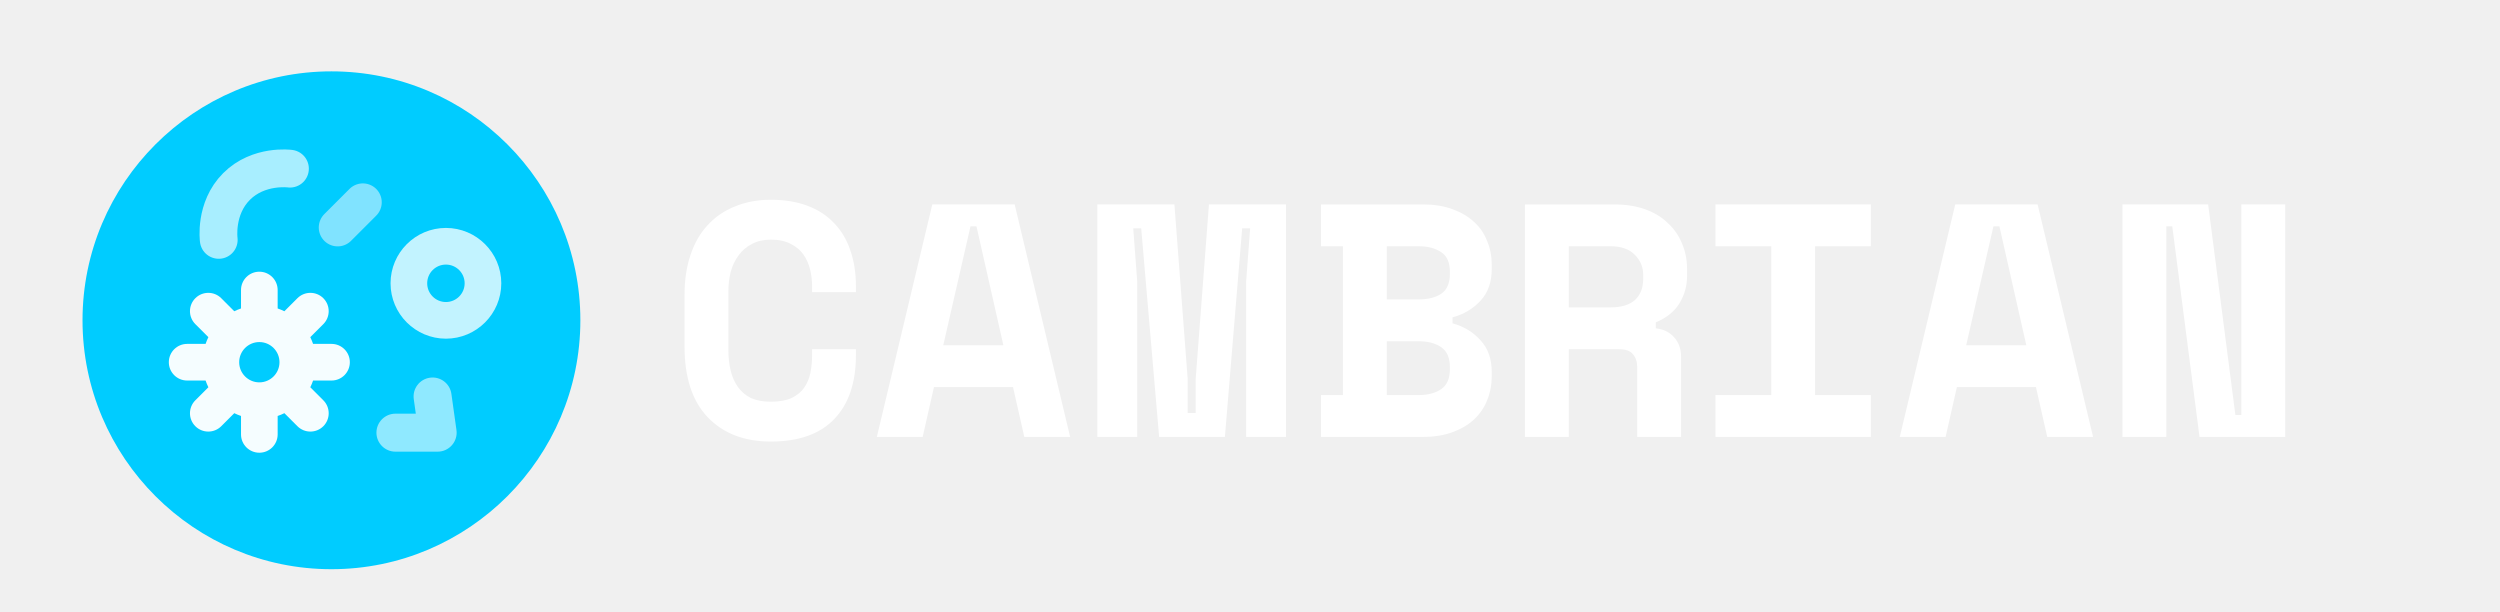
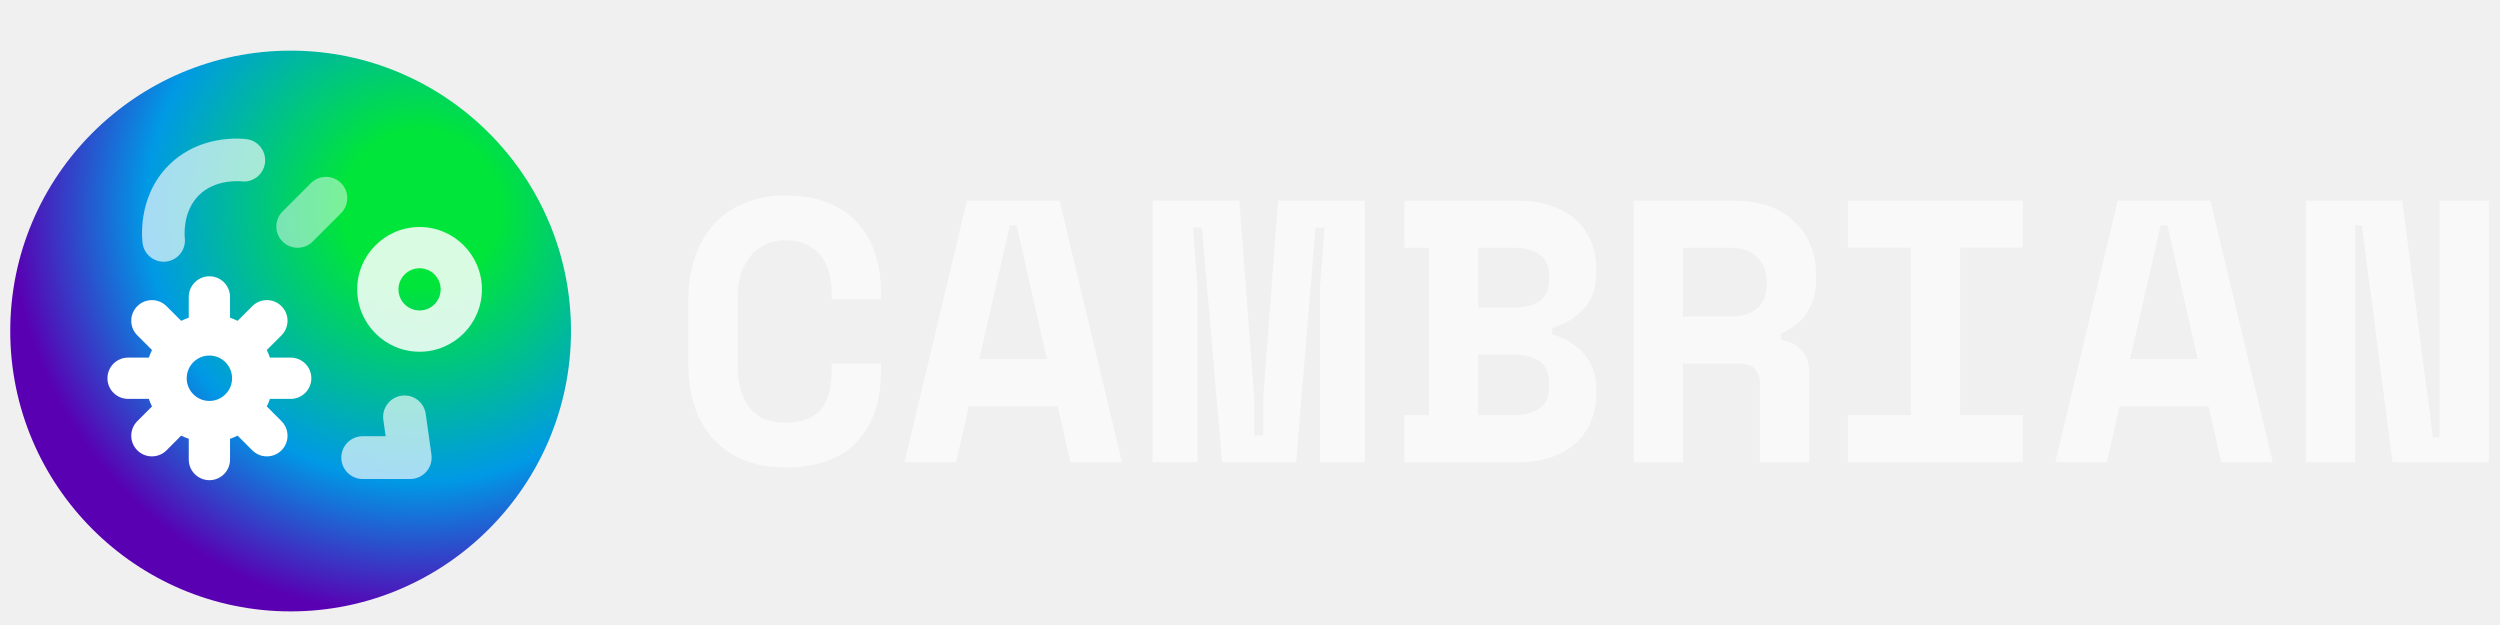
- <svg xmlns="http://www.w3.org/2000/svg" width="1125" height="275" viewBox="0 0 297.656 72.76" version="1.1" id="svg5" xml:space="preserve">
+ <svg xmlns="http://www.w3.org/2000/svg" xmlns:xlink="http://www.w3.org/1999/xlink" width="1000" height="250" viewBox="0 0 264.583 66.146" version="1.1" id="svg5" xml:space="preserve">
  <defs id="defs2">
+     <radialGradient id="radialGradient269" cx="77.121" cy="66.694" r="76.184" gradientTransform="rotate(-3.714,-608.323,2.714)" gradientUnits="userSpaceOnUse">
+       <stop offset="0.189" stop-color="#ce93d8" id="stop267" style="stop-color:#00e539;stop-opacity:1;" />
+       <stop offset="0.669" stop-color="#ce93d8" id="stop268" style="stop-color:#0099e5;stop-opacity:1;" />
+       <stop offset="1" stop-color="#ab47bc" id="stop269" style="stop-color:#5900b2;stop-opacity:1;" />
+     </radialGradient>
    <style id="style6568">.cls-1{fill:none;}.cls-2{clip-path:url(#clip-path);}</style>
    <style id="style6568-5">.cls-1{fill:none;}.cls-2{clip-path:url(#clip-path);}</style>
    <style id="style6568-9">.cls-1{fill:none;}.cls-2{clip-path:url(#clip-path);}</style>
    <style id="style22571">.cls-1{fill:#84d0f7;}.cls-2{fill:#aa392d;}.cls-3{fill:#7c211a;}.cls-4{fill:#e59973;}.cls-5{fill:#2d2d2d;}.cls-6{opacity:0.2;}.cls-7{opacity:0.3;}</style>
    <style id="style23309">
      .cls-1 {
        fill: none;
      }
    </style>
    <style id="style6568-7">.cls-1{fill:none;}.cls-2{clip-path:url(#clip-path);}</style>
    <style id="style6568-5-5">.cls-1{fill:none;}.cls-2{clip-path:url(#clip-path);}</style>
    <style id="style6568-9-3">.cls-1{fill:none;}.cls-2{clip-path:url(#clip-path);}</style>
    <style id="style22571-5">.cls-1{fill:#84d0f7;}.cls-2{fill:#aa392d;}.cls-3{fill:#7c211a;}.cls-4{fill:#e59973;}.cls-5{fill:#2d2d2d;}.cls-6{opacity:0.2;}.cls-7{opacity:0.3;}</style>
    <style id="style23309-6">
      .cls-1 {
        fill: none;
      }
    </style>
    <style id="style1-9">
      .cls-1 {
        fill: none;
      }
    </style>
    <style id="style1-8">.cls-1{fill:none;stroke:#020202;stroke-miterlimit:10;stroke-width:1.83px;}</style>
+     <radialGradient xlink:href="#radialGradient269" id="radialGradient70" cx="-900.037" cy="11331.435" fx="-900.037" fy="11331.435" r="192.017" gradientTransform="matrix(1.442056,-0.265134,0.2636464,1.433965,-2579.511,-5165.878)" gradientUnits="userSpaceOnUse" />
+     <radialGradient xlink:href="#radialGradient269" id="radialGradient229" gradientUnits="userSpaceOnUse" gradientTransform="matrix(1.442056,-0.265134,0.2636464,1.433965,-494.243,-5185.942)" cx="-900.037" cy="11331.435" fx="-900.037" fy="11331.435" r="192.017" />
  </defs>
  <g id="layer1" transform="translate(-1611.831,-1049.803)">
-     <g id="g399" transform="matrix(0.3733826,0,0,0.3733826,500.3196,-936.3362)">
-       <path style="fill:#00ccff;fill-opacity:1;stroke-width:0.31" d="m 3082.558,5342.068 c -43.767,0 -79.375,35.607 -79.375,79.375 0,43.767 35.608,79.375 79.375,79.375 43.768,0 79.375,-35.608 79.375,-79.375 0,-43.768 -35.607,-79.375 -79.375,-79.375 z" id="path394" />
-       <path d="m 3069.333,5373.099 c 0,0 -9.979,-1.376 -17.032,5.677 -7.053,7.053 -5.677,17.032 -5.677,17.032" stroke="#1c274c" stroke-width="12.043" stroke-linecap="round" id="path395" style="fill:none;stroke:#a8eeff;stroke-opacity:1" />
-       <path d="m 3084.54,5391.852 8.034,-8.034" stroke="#1c274c" stroke-width="12.051" stroke-linecap="round" id="path396" style="fill:none;fill-opacity:1;stroke:#80e3ff;stroke-opacity:1" />
-       <path d="m 3082.581,5428.972 h -5.88 c -0.252,-0.737 -0.548,-1.454 -0.889,-2.145 l 4.159,-4.159 c 2.281,-2.281 2.281,-5.98 0,-8.262 -2.281,-2.281 -5.98,-2.281 -8.262,0 l -4.158,4.158 c -0.691,-0.341 -1.408,-0.637 -2.145,-0.889 v -5.88 c 0,-3.227 -2.616,-5.842 -5.842,-5.842 -3.227,0 -5.842,2.616 -5.842,5.842 v 5.88 c -0.737,0.252 -1.454,0.548 -2.145,0.889 l -4.158,-4.158 c -2.281,-2.281 -5.981,-2.281 -8.262,0 -2.281,2.281 -2.281,5.98 0,8.262 l 4.159,4.159 c -0.341,0.692 -0.637,1.408 -0.889,2.145 h -5.88 c -3.226,0 -5.842,2.616 -5.842,5.842 0,3.227 2.616,5.842 5.842,5.842 h 5.88 c 0.252,0.737 0.548,1.454 0.889,2.145 l -4.158,4.159 c -2.281,2.281 -2.281,5.98 0,8.262 2.282,2.281 5.981,2.281 8.262,0 l 4.159,-4.159 c 0.691,0.341 1.408,0.637 2.145,0.889 v 5.88 c 0,3.227 2.616,5.842 5.842,5.842 3.226,0 5.842,-2.616 5.842,-5.842 v -5.88 c 0.737,-0.252 1.454,-0.548 2.145,-0.889 l 4.159,4.159 c 2.281,2.281 5.98,2.281 8.262,0 2.281,-2.281 2.281,-5.98 0,-8.262 l -4.159,-4.159 c 0.341,-0.692 0.637,-1.408 0.889,-2.145 h 5.88 c 3.227,0 5.842,-2.616 5.842,-5.842 0,-3.226 -2.616,-5.842 -5.842,-5.842 z m -23.018,12.268 c -3.543,0 -6.426,-2.883 -6.426,-6.426 0,-3.543 2.883,-6.426 6.426,-6.426 3.543,0 6.426,2.883 6.426,6.426 0,3.543 -2.883,6.426 -6.426,6.426 z" id="path397" style="fill:#f5fdff;fill-opacity:1;stroke-width:0.31" />
-       <path d="m 3119.062,5391.995 c -9.736,0 -17.656,7.921 -17.656,17.656 0,9.736 7.92,17.656 17.656,17.656 9.736,0 17.656,-7.92 17.656,-17.656 0,-9.736 -7.92,-17.656 -17.656,-17.656 z m 0,23.628 c -3.293,0 -5.972,-2.679 -5.972,-5.972 0,-3.293 2.679,-5.972 5.972,-5.972 3.293,0 5.972,2.679 5.972,5.972 0,3.293 -2.679,5.972 -5.972,5.972 z" id="path398" style="fill:#c2f3ff;fill-opacity:1;stroke-width:0.31" />
-       <path d="m 3120.809,5444.908 c -0.464,-3.313 -3.528,-5.624 -6.839,-5.159 -3.313,0.464 -5.622,3.526 -5.159,6.839 l 0.649,4.635 h -6.496 c -3.345,0 -6.057,2.712 -6.057,6.057 0,3.345 2.712,6.057 6.057,6.057 h 13.461 c 3.68,0 6.508,-3.259 5.999,-6.898 z" id="path399" style="fill:#8fe9ff;fill-opacity:1;stroke-width:0.321" />
+     <g id="g241" transform="matrix(0.3733826,0,0,0.3733826,169.4065,-936.3362)">
+       <g id="g32-3" transform="matrix(0.4138741,0,0,0.4138741,3487.765,700.9366)">
+         <path style="fill:url(#radialGradient70);fill-opacity:1;stroke-width:0.75" d="m -979.29,11213.64 c -105.878,0 -192.017,86.139 -192.017,192.017 0,105.879 86.138,192.017 192.017,192.017 105.879,0 192.017,-86.138 192.017,-192.017 0,-105.878 -86.138,-192.017 -192.017,-192.017 z" id="path163-7-2-1" />
+         <path style="baseline-shift:baseline;display:inline;overflow:visible;opacity:1;vector-effect:none;fill:#ffffff;fill-opacity:0.65;stroke-linecap:round;enable-background:accumulate;stop-color:#000000;stop-opacity:1" d="m -1014.475,11273.891 c -9.751,-0.271 -31.37,1.305 -48.312,18.248 -22.59,22.59 -17.863,53.494 -17.863,53.494 a 14.567,14.567 0 0 0 16.42,12.439 14.567,14.567 0 0 0 12.441,-16.42 c 0,0 -1.932,-17.376 9.604,-28.912 11.535,-11.535 28.912,-9.603 28.912,-9.603 a 14.567,14.567 0 0 0 16.422,-12.442 14.567,14.567 0 0 0 -12.441,-16.42 c 0,0 -1.931,-0.294 -5.182,-0.384 z" id="path165-6-2-9" />
+         <path style="baseline-shift:baseline;display:inline;overflow:visible;opacity:1;vector-effect:none;fill:#ffffff;fill-opacity:0.48;stroke-linecap:round;enable-background:accumulate;stop-color:#000000;stop-opacity:1" d="m -958.834,11300.559 a 14.576,14.576 0 0 0 -6.533,3.773 l -19.436,19.434 a 14.576,14.576 0 0 0 0,20.615 14.576,14.576 0 0 0 20.615,0 l 19.434,-19.436 a 14.576,14.576 0 0 0 0,-20.615 14.576,14.576 0 0 0 -14.08,-3.771 z" id="path166-0-8-4" />
+         <path d="m -979.235,11423.87 h -14.224 c -0.61,-1.784 -1.325,-3.517 -2.151,-5.189 l 10.06,-10.06 c 5.519,-5.518 5.519,-14.467 0,-19.986 -5.518,-5.518 -14.467,-5.518 -19.986,0 l -10.058,10.059 c -1.673,-0.825 -3.406,-1.542 -5.19,-2.151 v -14.225 c 0,-7.805 -6.328,-14.132 -14.133,-14.132 -7.805,0 -14.133,6.327 -14.133,14.132 v 14.225 c -1.784,0.609 -3.517,1.325 -5.19,2.151 l -10.058,-10.059 c -5.518,-5.518 -14.467,-5.518 -19.986,0 -5.519,5.519 -5.519,14.468 0,19.986 l 10.06,10.06 c -0.825,1.673 -1.541,3.406 -2.151,5.189 h -14.225 c -7.805,0 -14.133,6.327 -14.133,14.132 0,7.806 6.328,14.133 14.133,14.133 h 14.224 c 0.61,1.784 1.325,3.517 2.151,5.19 l -10.058,10.06 c -5.519,5.518 -5.519,14.467 0,19.986 5.521,5.519 14.467,5.519 19.986,0 l 10.06,-10.06 c 1.673,0.825 3.405,1.542 5.188,2.151 v 14.225 c 0,7.805 6.328,14.132 14.133,14.132 7.805,0 14.133,-6.327 14.133,-14.132 v -14.225 c 1.784,-0.609 3.516,-1.325 5.188,-2.151 l 10.06,10.06 c 5.519,5.519 14.467,5.519 19.986,0 5.519,-5.518 5.519,-14.467 0,-19.986 l -10.06,-10.06 c 0.825,-1.673 1.541,-3.406 2.151,-5.19 h 14.224 c 7.805,0 14.133,-6.327 14.133,-14.133 0,-7.805 -6.327,-14.132 -14.133,-14.132 z m -55.683,29.678 c -8.572,0 -15.546,-6.974 -15.546,-15.546 0,-8.571 6.974,-15.545 15.546,-15.545 8.572,0 15.546,6.974 15.546,15.545 0,8.572 -6.974,15.546 -15.546,15.546 z" id="path167-9-9-7" style="fill:#ffffff;fill-opacity:1;stroke-width:0.75" />
+         <path d="m -890.981,11334.42 c -23.551,0 -42.712,19.161 -42.712,42.712 0,23.552 19.161,42.712 42.712,42.712 23.551,0 42.713,-19.16 42.713,-42.712 0,-23.551 -19.161,-42.712 -42.713,-42.712 z m 0,57.159 c -7.966,0 -14.446,-6.481 -14.446,-14.447 0,-7.965 6.481,-14.447 14.446,-14.447 7.966,0 14.447,6.482 14.447,14.447 0,7.966 -6.481,14.447 -14.447,14.447 z" id="path168-7-7-8" style="fill:#ffffff;fill-opacity:0.848;stroke-width:0.75" />
+         <path d="m -886.757,11462.422 c -1.122,-8.014 -8.534,-13.604 -16.545,-12.479 -8.014,1.123 -13.601,8.529 -12.479,16.545 l 1.57,11.213 h -15.714 c -8.093,0 -14.654,6.561 -14.654,14.654 0,8.092 6.561,14.653 14.654,14.653 h 32.564 c 8.903,0 15.745,-7.883 14.512,-16.686 z" id="path169-5-36-4" style="fill:#ffffff;fill-opacity:0.65;stroke-width:0.778" />
+         <path style="baseline-shift:baseline;display:inline;overflow:visible;opacity:1;vector-effect:none;fill:#ffffff;fill-opacity:0.65;stroke-linecap:round;enable-background:accumulate;stop-color:#000000;stop-opacity:1" d="m 1066.687,11242.457 c -9.751,-0.271 -31.37,1.305 -48.312,18.248 -22.59,22.59 -17.863,53.494 -17.863,53.494 a 14.567,14.567 0 0 0 16.42,12.439 14.567,14.567 0 0 0 12.441,-16.42 c 0,0 -1.932,-17.376 9.604,-28.912 11.535,-11.535 28.912,-9.603 28.912,-9.603 a 14.567,14.567 0 0 0 16.422,-12.442 14.567,14.567 0 0 0 -12.441,-16.42 c 0,0 -1.931,-0.294 -5.182,-0.384 z" id="path77" />
+         <path style="baseline-shift:baseline;display:inline;overflow:visible;opacity:1;vector-effect:none;fill:#ffffff;fill-opacity:0.48;stroke-linecap:round;enable-background:accumulate;stop-color:#000000;stop-opacity:1" d="m 1122.328,11269.125 a 14.576,14.576 0 0 0 -6.533,3.773 l -19.436,19.434 a 14.576,14.576 0 0 0 0,20.615 14.576,14.576 0 0 0 20.615,0 l 19.434,-19.436 a 14.576,14.576 0 0 0 0,-20.615 14.576,14.576 0 0 0 -14.08,-3.771 z" id="path78" />
+         <path d="m 1101.927,11392.436 h -14.224 c -0.61,-1.784 -1.325,-3.517 -2.151,-5.189 l 10.06,-10.06 c 5.519,-5.518 5.519,-14.467 0,-19.986 -5.518,-5.518 -14.467,-5.518 -19.986,0 l -10.058,10.059 c -1.673,-0.825 -3.406,-1.542 -5.19,-2.151 v -14.225 c 0,-7.805 -6.328,-14.132 -14.133,-14.132 -7.805,0 -14.133,6.327 -14.133,14.132 v 14.225 c -1.784,0.609 -3.517,1.325 -5.19,2.151 l -10.058,-10.059 c -5.518,-5.518 -14.467,-5.518 -19.986,0 -5.519,5.519 -5.519,14.468 0,19.986 l 10.06,10.06 c -0.825,1.673 -1.541,3.406 -2.151,5.189 h -14.225 c -7.805,0 -14.133,6.327 -14.133,14.132 0,7.806 6.328,14.133 14.133,14.133 h 14.224 c 0.61,1.784 1.325,3.517 2.151,5.19 l -10.058,10.06 c -5.519,5.518 -5.519,14.467 0,19.986 5.521,5.519 14.467,5.519 19.986,0 l 10.06,-10.06 c 1.673,0.825 3.405,1.542 5.188,2.151 v 14.225 c 0,7.805 6.328,14.132 14.133,14.132 7.805,0 14.133,-6.327 14.133,-14.132 v -14.225 c 1.784,-0.609 3.516,-1.325 5.188,-2.151 l 10.06,10.06 c 5.519,5.519 14.467,5.519 19.986,0 5.519,-5.518 5.519,-14.467 0,-19.986 l -10.06,-10.06 c 0.825,-1.673 1.541,-3.406 2.151,-5.19 h 14.224 c 7.805,0 14.133,-6.327 14.133,-14.133 0,-7.805 -6.327,-14.132 -14.133,-14.132 z m -55.683,29.678 c -8.572,0 -15.546,-6.974 -15.546,-15.546 0,-8.571 6.974,-15.545 15.546,-15.545 8.572,0 15.546,6.974 15.546,15.545 0,8.572 -6.974,15.546 -15.546,15.546 z" id="path79" style="fill:#ffffff;fill-opacity:1;stroke-width:0.75" />
+         <path d="m 1190.181,11302.986 c -23.551,0 -42.712,19.161 -42.712,42.712 0,23.552 19.16,42.712 42.712,42.712 23.551,0 42.712,-19.16 42.712,-42.712 0,-23.551 -19.16,-42.712 -42.712,-42.712 z m 0,57.159 c -7.966,0 -14.446,-6.481 -14.446,-14.447 0,-7.965 6.481,-14.447 14.446,-14.447 7.966,0 14.447,6.482 14.447,14.447 0,7.966 -6.481,14.447 -14.447,14.447 z" id="path80" style="fill:#ffffff;fill-opacity:0.848;stroke-width:0.75" />
+         <path d="m 1194.405,11430.988 c -1.122,-8.014 -8.534,-13.604 -16.545,-12.479 -8.014,1.123 -13.601,8.529 -12.479,16.545 l 1.57,11.213 h -15.714 c -8.093,0 -14.654,6.561 -14.654,14.654 0,8.092 6.561,14.653 14.654,14.653 h 32.564 c 8.903,0 15.745,-7.883 14.512,-16.686 z" id="path81" style="fill:#ffffff;fill-opacity:0.65;stroke-width:0.778" />
+         <path style="fill:url(#radialGradient229);fill-opacity:1;stroke-width:0.75" d="m 1105.978,11193.576 c -105.879,0 -192.017,86.139 -192.017,192.017 0,105.879 86.138,192.017 192.017,192.017 105.879,0 192.017,-86.138 192.017,-192.017 0,-105.878 -86.138,-192.017 -192.017,-192.017 z" id="path216" />
+         <path style="baseline-shift:baseline;display:inline;overflow:visible;opacity:1;vector-effect:none;fill:#ffffff;fill-opacity:0.65;stroke-linecap:round;enable-background:accumulate;stop-color:#000000;stop-opacity:1" d="m 1070.794,11253.827 c -9.751,-0.271 -31.37,1.305 -48.312,18.248 -22.59,22.59 -17.863,53.494 -17.863,53.494 a 14.567,14.567 0 0 0 16.42,12.439 14.567,14.567 0 0 0 12.441,-16.42 c 0,0 -1.932,-17.376 9.604,-28.912 11.535,-11.535 28.912,-9.603 28.912,-9.603 a 14.567,14.567 0 0 0 16.422,-12.442 14.567,14.567 0 0 0 -12.441,-16.42 c 0,0 -1.931,-0.294 -5.182,-0.384 z" id="path217" />
+         <path style="baseline-shift:baseline;display:inline;overflow:visible;opacity:1;vector-effect:none;fill:#ffffff;fill-opacity:0.48;stroke-linecap:round;enable-background:accumulate;stop-color:#000000;stop-opacity:1" d="m 1126.434,11280.495 a 14.576,14.576 0 0 0 -6.533,3.773 l -19.436,19.434 a 14.576,14.576 0 0 0 0,20.615 14.576,14.576 0 0 0 20.615,0 l 19.434,-19.436 a 14.576,14.576 0 0 0 0,-20.615 14.576,14.576 0 0 0 -14.08,-3.771 z" id="path218" />
+         <path d="m 1106.034,11403.806 h -14.224 c -0.61,-1.784 -1.325,-3.517 -2.151,-5.189 l 10.06,-10.06 c 5.519,-5.518 5.519,-14.467 0,-19.986 -5.518,-5.518 -14.467,-5.518 -19.986,0 l -10.058,10.059 c -1.673,-0.825 -3.406,-1.542 -5.19,-2.151 v -14.225 c 0,-7.805 -6.328,-14.132 -14.133,-14.132 -7.805,0 -14.133,6.327 -14.133,14.132 v 14.225 c -1.784,0.609 -3.517,1.325 -5.19,2.151 l -10.058,-10.059 c -5.518,-5.518 -14.467,-5.518 -19.986,0 -5.519,5.519 -5.519,14.468 0,19.986 l 10.06,10.06 c -0.825,1.673 -1.541,3.406 -2.151,5.189 h -14.225 c -7.805,0 -14.133,6.327 -14.133,14.132 0,7.806 6.328,14.133 14.133,14.133 h 14.224 c 0.61,1.784 1.325,3.517 2.151,5.19 l -10.058,10.06 c -5.519,5.518 -5.519,14.467 0,19.986 5.521,5.519 14.467,5.519 19.986,0 l 10.06,-10.06 c 1.673,0.825 3.405,1.542 5.188,2.151 v 14.225 c 0,7.805 6.328,14.132 14.133,14.132 7.805,0 14.133,-6.327 14.133,-14.132 v -14.225 c 1.784,-0.609 3.516,-1.325 5.188,-2.151 l 10.06,10.06 c 5.519,5.519 14.467,5.519 19.986,0 5.519,-5.518 5.519,-14.467 0,-19.986 l -10.06,-10.06 c 0.825,-1.673 1.541,-3.406 2.151,-5.19 h 14.224 c 7.805,0 14.133,-6.327 14.133,-14.133 0,-7.805 -6.327,-14.132 -14.133,-14.132 z m -55.683,29.678 c -8.572,0 -15.546,-6.974 -15.546,-15.546 0,-8.571 6.974,-15.545 15.546,-15.545 8.572,0 15.546,6.974 15.546,15.545 0,8.572 -6.974,15.546 -15.546,15.546 z" id="path219" style="fill:#ffffff;fill-opacity:1;stroke-width:0.75" />
+         <path d="m 1194.287,11314.356 c -23.551,0 -42.712,19.161 -42.712,42.712 0,23.552 19.16,42.712 42.712,42.712 23.551,0 42.712,-19.16 42.712,-42.712 0,-23.551 -19.16,-42.712 -42.712,-42.712 z m 0,57.159 c -7.966,0 -14.446,-6.481 -14.446,-14.447 0,-7.965 6.481,-14.447 14.446,-14.447 7.966,0 14.447,6.482 14.447,14.447 0,7.966 -6.481,14.447 -14.447,14.447 z" id="path220" style="fill:#ffffff;fill-opacity:0.848;stroke-width:0.75" />
+         <path d="m 1198.512,11442.358 c -1.122,-8.014 -8.534,-13.604 -16.545,-12.479 -8.014,1.123 -13.601,8.529 -12.479,16.545 l 1.57,11.213 h -15.714 c -8.093,0 -14.654,6.561 -14.654,14.654 0,8.092 6.561,14.653 14.654,14.653 h 32.564 c 8.903,0 15.745,-7.883 14.512,-16.686 z" id="path221" style="fill:#ffffff;fill-opacity:0.65;stroke-width:0.778" />
+       </g>
+       <g id="g242-7-5" transform="matrix(1.001207,0,0,1.001207,882.439,158.1183)">
+         <g style="fill:#00ccff;fill-opacity:1" id="g63-6-9-6" transform="matrix(0.3100586,0,0,0.3100586,2820.534,5574.662)">
+           <g id="g62-4-3-9" style="fill:#00ccff;fill-opacity:1">
+             <g id="g61-1-5-3" style="fill:#00ccff;fill-opacity:1">
+               <g id="g60-2-7-7" style="fill:#00ccff;fill-opacity:1" transform="translate(-157.3333,208)">
+ 			
+ 			
+ 			
+ 			
+ 			
+ 		</g>
+             </g>
+           </g>
+         </g>
+       </g>
    </g>
-     <g id="g416" style="font-weight:800;font-size:39.544px;font-family:'Geist Mono';-inkscape-font-specification:'Geist Mono Ultra-Bold';letter-spacing:0px;fill:#ffffff;stroke-width:0.337" aria-label="CAMBRIAN" transform="translate(330.9131)">
-       <path style="font-weight:bold;font-family:'Space Mono';-inkscape-font-specification:'Space Mono Bold';fill:#ffffff" d="m 1372.702,1097.631 q 1.503,0 2.452,-0.435 0.989,-0.474 1.503,-1.226 0.554,-0.791 0.751,-1.779 0.198,-1.028 0.198,-2.096 v -0.712 h 5.22 v 0.712 q 0,4.943 -2.61,7.632 -2.57,2.649 -7.513,2.649 -4.745,0 -7.513,-2.887 -2.768,-2.887 -2.768,-8.423 v -6.169 q 0,-2.649 0.712,-4.745 0.712,-2.135 2.056,-3.559 1.345,-1.463 3.243,-2.214 1.898,-0.791 4.271,-0.791 2.452,0 4.35,0.712 1.898,0.712 3.163,2.056 1.305,1.345 1.938,3.243 0.672,1.898 0.672,4.271 v 0.712 h -5.22 v -0.712 q 0,-0.989 -0.237,-1.977 -0.237,-0.989 -0.791,-1.78 -0.554,-0.791 -1.503,-1.265 -0.949,-0.514 -2.373,-0.514 -1.305,0 -2.254,0.514 -0.949,0.474 -1.582,1.345 -0.633,0.83 -0.949,1.977 -0.277,1.107 -0.277,2.333 v 6.96 q 0,1.345 0.277,2.491 0.277,1.107 0.87,1.938 0.593,0.83 1.542,1.305 0.989,0.435 2.373,0.435 z" id="path409" />
-       <path style="font-weight:bold;font-family:'Space Mono';-inkscape-font-specification:'Space Mono Bold';letter-spacing:1.778px;fill:#ffffff" d="m 1401.529,1095.891 h -9.411 l -1.345,5.931 h -5.457 l 6.604,-27.68 h 9.807 l 6.604,27.68 h -5.457 z m -8.304,-4.982 h 7.157 l -3.203,-14.157 h -0.712 z" id="path410" />
-       <path style="font-weight:bold;font-family:'Space Mono';-inkscape-font-specification:'Space Mono Bold';letter-spacing:1.482px;fill:#ffffff" d="m 1411.572,1074.142 h 9.174 l 1.582,20.8 v 4.034 h 0.949 v -4.034 l 1.582,-20.8 h 9.174 v 27.68 h -4.745 v -18.506 l 0.475,-6.327 h -0.949 l -2.056,24.833 h -7.83 l -2.135,-24.833 h -0.949 l 0.474,6.327 v 18.506 h -4.745 z" id="path411" />
-       <path style="font-weight:bold;font-family:'Space Mono';-inkscape-font-specification:'Space Mono Bold';letter-spacing:-0.988px;fill:#ffffff" d="m 1438.203,1096.84 h 2.61 v -17.715 h -2.61 v -4.982 h 12.14 q 1.977,0 3.48,0.554 1.542,0.554 2.57,1.503 1.068,0.949 1.582,2.293 0.554,1.305 0.554,2.847 v 0.474 q 0,2.373 -1.344,3.796 -1.305,1.423 -3.322,1.977 v 0.712 q 2.017,0.554 3.322,2.017 1.344,1.424 1.344,3.796 v 0.474 q 0,1.542 -0.554,2.887 -0.514,1.305 -1.582,2.293 -1.028,0.949 -2.57,1.503 -1.503,0.554 -3.48,0.554 h -12.14 z m 7.83,0 h 3.796 q 1.661,0 2.689,-0.712 1.028,-0.712 1.028,-2.373 v -0.237 q 0,-1.661 -1.028,-2.373 -1.028,-0.712 -2.689,-0.712 h -3.796 z m 0,-11.389 h 3.796 q 1.661,0 2.689,-0.672 1.028,-0.712 1.028,-2.373 v -0.237 q 0,-1.661 -1.028,-2.333 -1.028,-0.712 -2.689,-0.712 h -3.796 z" id="path412" />
-       <path style="font-weight:bold;font-family:'Space Mono';-inkscape-font-specification:'Space Mono Bold';letter-spacing:-1.482px;fill:#ffffff" d="m 1481.069,1101.822 h -5.22 v -8.304 q 0,-0.949 -0.514,-1.542 -0.474,-0.593 -1.621,-0.593 h -6.011 v 10.44 h -5.22 v -27.68 h 10.598 q 2.135,0 3.757,0.593 1.621,0.593 2.689,1.661 1.107,1.028 1.661,2.412 0.593,1.384 0.593,2.966 v 0.949 q 0,1.7 -0.909,3.203 -0.909,1.463 -2.808,2.254 v 0.712 q 1.384,0.158 2.175,1.068 0.83,0.909 0.83,2.294 z m -13.366,-15.422 h 4.982 q 1.898,0 2.887,-0.87 0.989,-0.909 0.989,-2.531 v -0.474 q 0,-1.384 -0.989,-2.373 -0.989,-1.028 -2.887,-1.028 h -4.982 z" id="path413" />
-       <path style="font-weight:bold;font-family:'Space Mono';-inkscape-font-specification:'Space Mono Bold';fill:#ffffff" d="m 1485.163,1074.142 h 18.506 v 4.982 h -6.643 v 17.715 h 6.643 v 4.982 h -18.506 v -4.982 h 6.643 v -17.715 h -6.643 z" id="path414" />
-       <path style="font-weight:bold;font-family:'Space Mono';-inkscape-font-specification:'Space Mono Bold';letter-spacing:0.494px;fill:#ffffff" d="m 1523.322,1095.891 h -9.411 l -1.344,5.931 h -5.457 l 6.604,-27.68 h 9.807 l 6.604,27.68 h -5.457 z m -8.304,-4.982 h 7.157 l -3.203,-14.157 h -0.712 z" id="path415" />
-       <path style="font-weight:bold;font-family:'Space Mono';-inkscape-font-specification:'Space Mono Bold';fill:#ffffff" d="m 1547.068,1099.213 h 0.712 v -25.071 h 5.22 v 27.68 h -10.202 l -3.243,-25.071 h -0.712 v 25.071 h -5.22 v -27.68 h 10.202 z" id="path416" />
+     <g id="g229" style="font-weight:800;font-size:39.544px;font-family:'Geist Mono';-inkscape-font-specification:'Geist Mono Ultra-Bold';letter-spacing:0px;fill:#f9f9f9;stroke-width:0.337" aria-label="CAMBRIAN" transform="translate(322.2436,-3.100586)">
+       <path style="font-weight:bold;font-family:'Space Mono';-inkscape-font-specification:'Space Mono Bold';fill:#f9f9f9" d="m 1372.702,1097.631 q 1.503,0 2.452,-0.435 0.989,-0.474 1.503,-1.226 0.554,-0.791 0.751,-1.779 0.198,-1.028 0.198,-2.096 v -0.712 h 5.22 v 0.712 q 0,4.943 -2.61,7.632 -2.57,2.649 -7.513,2.649 -4.745,0 -7.513,-2.887 -2.768,-2.887 -2.768,-8.423 v -6.169 q 0,-2.649 0.712,-4.745 0.712,-2.135 2.056,-3.559 1.345,-1.463 3.243,-2.214 1.898,-0.791 4.271,-0.791 2.452,0 4.35,0.712 1.898,0.712 3.163,2.056 1.305,1.345 1.938,3.243 0.672,1.898 0.672,4.271 v 0.712 h -5.22 v -0.712 q 0,-0.989 -0.237,-1.977 -0.237,-0.989 -0.791,-1.78 -0.554,-0.791 -1.503,-1.265 -0.949,-0.514 -2.373,-0.514 -1.305,0 -2.254,0.514 -0.949,0.474 -1.582,1.345 -0.633,0.83 -0.949,1.977 -0.277,1.107 -0.277,2.333 v 6.96 q 0,1.345 0.277,2.491 0.277,1.107 0.87,1.938 0.593,0.83 1.542,1.305 0.989,0.435 2.373,0.435 z" id="path222" />
+       <path style="font-weight:bold;font-family:'Space Mono';-inkscape-font-specification:'Space Mono Bold';letter-spacing:1.778px;fill:#f9f9f9" d="m 1401.529,1095.891 h -9.411 l -1.345,5.931 h -5.457 l 6.604,-27.68 h 9.807 l 6.604,27.68 h -5.457 z m -8.304,-4.982 h 7.157 l -3.203,-14.157 h -0.712 z" id="path223" />
+       <path style="font-weight:bold;font-family:'Space Mono';-inkscape-font-specification:'Space Mono Bold';letter-spacing:1.482px;fill:#f9f9f9" d="m 1411.572,1074.142 h 9.174 l 1.582,20.8 v 4.034 h 0.949 v -4.034 l 1.582,-20.8 h 9.174 v 27.68 h -4.745 v -18.506 l 0.475,-6.327 h -0.949 l -2.056,24.833 h -7.83 l -2.135,-24.833 h -0.949 l 0.474,6.327 v 18.506 h -4.745 z" id="path224" />
+       <path style="font-weight:bold;font-family:'Space Mono';-inkscape-font-specification:'Space Mono Bold';letter-spacing:-0.988px;fill:#f9f9f9" d="m 1438.203,1096.84 h 2.61 v -17.715 h -2.61 v -4.982 h 12.14 q 1.977,0 3.48,0.554 1.542,0.554 2.57,1.503 1.068,0.949 1.582,2.293 0.554,1.305 0.554,2.847 v 0.474 q 0,2.373 -1.344,3.796 -1.305,1.423 -3.322,1.977 v 0.712 q 2.017,0.554 3.322,2.017 1.344,1.424 1.344,3.796 v 0.474 q 0,1.542 -0.554,2.887 -0.514,1.305 -1.582,2.293 -1.028,0.949 -2.57,1.503 -1.503,0.554 -3.48,0.554 h -12.14 z m 7.83,0 h 3.796 q 1.661,0 2.689,-0.712 1.028,-0.712 1.028,-2.373 v -0.237 q 0,-1.661 -1.028,-2.373 -1.028,-0.712 -2.689,-0.712 h -3.796 z m 0,-11.389 h 3.796 q 1.661,0 2.689,-0.672 1.028,-0.712 1.028,-2.373 v -0.237 q 0,-1.661 -1.028,-2.333 -1.028,-0.712 -2.689,-0.712 h -3.796 z" id="path225" />
+       <path style="font-weight:bold;font-family:'Space Mono';-inkscape-font-specification:'Space Mono Bold';letter-spacing:-1.482px;fill:#f9f9f9" d="m 1481.069,1101.822 h -5.22 v -8.304 q 0,-0.949 -0.514,-1.542 -0.474,-0.593 -1.621,-0.593 h -6.011 v 10.44 h -5.22 v -27.68 h 10.598 q 2.135,0 3.757,0.593 1.621,0.593 2.689,1.661 1.107,1.028 1.661,2.412 0.593,1.384 0.593,2.966 v 0.949 q 0,1.7 -0.909,3.203 -0.909,1.463 -2.808,2.254 v 0.712 q 1.384,0.158 2.175,1.068 0.83,0.909 0.83,2.294 z m -13.366,-15.422 h 4.982 q 1.898,0 2.887,-0.87 0.989,-0.909 0.989,-2.531 v -0.474 q 0,-1.384 -0.989,-2.373 -0.989,-1.028 -2.887,-1.028 h -4.982 z" id="path226" />
+       <path style="font-weight:bold;font-family:'Space Mono';-inkscape-font-specification:'Space Mono Bold';fill:#f9f9f9" d="m 1485.163,1074.142 h 18.506 v 4.982 h -6.643 v 17.715 h 6.643 v 4.982 h -18.506 v -4.982 h 6.643 v -17.715 h -6.643 z" id="path227" />
+       <path style="font-weight:bold;font-family:'Space Mono';-inkscape-font-specification:'Space Mono Bold';letter-spacing:0.494px;fill:#f9f9f9" d="m 1523.322,1095.891 h -9.411 l -1.344,5.931 h -5.457 l 6.604,-27.68 h 9.807 l 6.604,27.68 h -5.457 z m -8.304,-4.982 h 7.157 l -3.203,-14.157 h -0.712 z" id="path228" />
+       <path style="font-weight:bold;font-family:'Space Mono';-inkscape-font-specification:'Space Mono Bold';fill:#f9f9f9" d="m 1547.068,1099.213 h 0.712 v -25.071 h 5.22 v 27.68 h -10.202 l -3.243,-25.071 h -0.712 v 25.071 h -5.22 v -27.68 h 10.202 z" id="path229" />
    </g>
  </g>
  <style type="text/css" id="style1941">
	.st0{fill:none;stroke:#000000;stroke-width:2;stroke-linecap:round;stroke-linejoin:round;stroke-miterlimit:10;}
</style>
  <style type="text/css" id="style1941-0">
	.st0{fill:none;stroke:#000000;stroke-width:2;stroke-linecap:round;stroke-linejoin:round;stroke-miterlimit:10;}
</style>
  <style type="text/css" id="style1941-7">
	.st0{fill:none;stroke:#000000;stroke-width:2;stroke-linecap:round;stroke-linejoin:round;stroke-miterlimit:10;}
</style>
  <style type="text/css" id="style22485">
	.st0{fill:none;stroke:#6C3DB7;stroke-width:4;stroke-linecap:round;stroke-linejoin:round;stroke-miterlimit:10;}
	.st1{fill:none;stroke:#1F992A;stroke-width:4;stroke-linecap:round;stroke-linejoin:round;stroke-miterlimit:10;}
	.st2{fill:none;stroke:#6A83BA;stroke-width:4;stroke-linecap:round;stroke-linejoin:round;stroke-miterlimit:10;}
	.st3{fill:#8A8AFF;stroke:#8A8AFF;stroke-width:2;stroke-linecap:round;stroke-linejoin:round;stroke-miterlimit:10;}
	.st4{fill:#6C3DB7;stroke:#6C3DB7;stroke-width:2;stroke-linecap:round;stroke-linejoin:round;stroke-miterlimit:10;}
	.st5{fill:#A576FF;stroke:#A576FF;stroke-width:2;stroke-linecap:round;stroke-linejoin:round;stroke-miterlimit:10;}
	.st6{fill:#F2BB41;stroke:#F2BB41;stroke-width:2;stroke-linecap:round;stroke-linejoin:round;stroke-miterlimit:10;}
	.st7{fill:#E08838;stroke:#E08838;stroke-width:2;stroke-linecap:round;stroke-linejoin:round;stroke-miterlimit:10;}
	.st8{fill:#1F992A;stroke:#1F992A;stroke-width:2;stroke-linecap:round;stroke-linejoin:round;stroke-miterlimit:10;}
	.st9{fill:#5EC11E;stroke:#5EC11E;stroke-width:2;stroke-linecap:round;stroke-linejoin:round;stroke-miterlimit:10;}
	.st10{fill:#E3FAFF;stroke:#E3FAFF;stroke-width:2;stroke-linecap:round;stroke-linejoin:round;stroke-miterlimit:10;}
	.st11{fill:#FF5093;stroke:#FF5093;stroke-width:2;stroke-linecap:round;stroke-linejoin:round;stroke-miterlimit:10;}
	.st12{fill:#B7257F;stroke:#B7257F;stroke-width:2;stroke-linecap:round;stroke-linejoin:round;stroke-miterlimit:10;}
	.st13{fill:#5189E5;stroke:#5189E5;stroke-width:2;stroke-linecap:round;stroke-linejoin:round;stroke-miterlimit:10;}
	.st14{fill:#6EBAFF;stroke:#6EBAFF;stroke-width:2;stroke-linecap:round;stroke-linejoin:round;stroke-miterlimit:10;}
	.st15{fill:#EDD977;stroke:#EDD977;stroke-width:2;stroke-linecap:round;stroke-linejoin:round;stroke-miterlimit:10;}
	.st16{fill:#8C43FF;stroke:#8C43FF;stroke-width:2;stroke-linecap:round;stroke-linejoin:round;stroke-miterlimit:10;}
	.st17{fill:#5252BA;stroke:#5252BA;stroke-width:2;stroke-linecap:round;stroke-linejoin:round;stroke-miterlimit:10;}
	.st18{fill:none;stroke:#E3FAFF;stroke-width:4;stroke-linecap:round;stroke-linejoin:round;stroke-miterlimit:10;}
	.st19{fill:#354C75;stroke:#354C75;stroke-width:2;stroke-linecap:round;stroke-linejoin:round;stroke-miterlimit:10;}
</style>
  <style type="text/css" id="style23106">
	.st0{fill:none;stroke:#000000;stroke-width:2;stroke-linecap:round;stroke-linejoin:round;stroke-miterlimit:10;}
	.st1{fill:none;stroke:#000000;stroke-width:2;stroke-linejoin:round;stroke-miterlimit:10;}
</style>
  <style type="text/css" id="style1941-1">
	.st0{fill:none;stroke:#000000;stroke-width:2;stroke-linecap:round;stroke-linejoin:round;stroke-miterlimit:10;}
</style>
  <style type="text/css" id="style1941-0-8">
	.st0{fill:none;stroke:#000000;stroke-width:2;stroke-linecap:round;stroke-linejoin:round;stroke-miterlimit:10;}
</style>
  <style type="text/css" id="style1941-7-7">
	.st0{fill:none;stroke:#000000;stroke-width:2;stroke-linecap:round;stroke-linejoin:round;stroke-miterlimit:10;}
</style>
  <style type="text/css" id="style22485-9">
	.st0{fill:none;stroke:#6C3DB7;stroke-width:4;stroke-linecap:round;stroke-linejoin:round;stroke-miterlimit:10;}
	.st1{fill:none;stroke:#1F992A;stroke-width:4;stroke-linecap:round;stroke-linejoin:round;stroke-miterlimit:10;}
	.st2{fill:none;stroke:#6A83BA;stroke-width:4;stroke-linecap:round;stroke-linejoin:round;stroke-miterlimit:10;}
	.st3{fill:#8A8AFF;stroke:#8A8AFF;stroke-width:2;stroke-linecap:round;stroke-linejoin:round;stroke-miterlimit:10;}
	.st4{fill:#6C3DB7;stroke:#6C3DB7;stroke-width:2;stroke-linecap:round;stroke-linejoin:round;stroke-miterlimit:10;}
	.st5{fill:#A576FF;stroke:#A576FF;stroke-width:2;stroke-linecap:round;stroke-linejoin:round;stroke-miterlimit:10;}
	.st6{fill:#F2BB41;stroke:#F2BB41;stroke-width:2;stroke-linecap:round;stroke-linejoin:round;stroke-miterlimit:10;}
	.st7{fill:#E08838;stroke:#E08838;stroke-width:2;stroke-linecap:round;stroke-linejoin:round;stroke-miterlimit:10;}
	.st8{fill:#1F992A;stroke:#1F992A;stroke-width:2;stroke-linecap:round;stroke-linejoin:round;stroke-miterlimit:10;}
	.st9{fill:#5EC11E;stroke:#5EC11E;stroke-width:2;stroke-linecap:round;stroke-linejoin:round;stroke-miterlimit:10;}
	.st10{fill:#E3FAFF;stroke:#E3FAFF;stroke-width:2;stroke-linecap:round;stroke-linejoin:round;stroke-miterlimit:10;}
	.st11{fill:#FF5093;stroke:#FF5093;stroke-width:2;stroke-linecap:round;stroke-linejoin:round;stroke-miterlimit:10;}
	.st12{fill:#B7257F;stroke:#B7257F;stroke-width:2;stroke-linecap:round;stroke-linejoin:round;stroke-miterlimit:10;}
	.st13{fill:#5189E5;stroke:#5189E5;stroke-width:2;stroke-linecap:round;stroke-linejoin:round;stroke-miterlimit:10;}
	.st14{fill:#6EBAFF;stroke:#6EBAFF;stroke-width:2;stroke-linecap:round;stroke-linejoin:round;stroke-miterlimit:10;}
	.st15{fill:#EDD977;stroke:#EDD977;stroke-width:2;stroke-linecap:round;stroke-linejoin:round;stroke-miterlimit:10;}
	.st16{fill:#8C43FF;stroke:#8C43FF;stroke-width:2;stroke-linecap:round;stroke-linejoin:round;stroke-miterlimit:10;}
	.st17{fill:#5252BA;stroke:#5252BA;stroke-width:2;stroke-linecap:round;stroke-linejoin:round;stroke-miterlimit:10;}
	.st18{fill:none;stroke:#E3FAFF;stroke-width:4;stroke-linecap:round;stroke-linejoin:round;stroke-miterlimit:10;}
	.st19{fill:#354C75;stroke:#354C75;stroke-width:2;stroke-linecap:round;stroke-linejoin:round;stroke-miterlimit:10;}
</style>
  <style type="text/css" id="style23106-2">
	.st0{fill:none;stroke:#000000;stroke-width:2;stroke-linecap:round;stroke-linejoin:round;stroke-miterlimit:10;}
	.st1{fill:none;stroke:#000000;stroke-width:2;stroke-linejoin:round;stroke-miterlimit:10;}
</style>
  <style type="text/css" id="style4736">

	.st0{fill:#D1D1D1;}
	.st1{fill:#454545;}

</style>
  <style type="text/css" id="style1">
	.st0{fill:none;stroke:#000000;stroke-width:2;stroke-linecap:round;stroke-linejoin:round;stroke-miterlimit:10;}
</style>
  <style type="text/css" id="style1-4">
	.linesandangles_een{fill:#111918;}
</style>
  <style type="text/css" id="style1-2">
	.st0{fill:#000000;}
</style>
  <style type="text/css" id="style1-5">
	.st0{fill:#000000;}
</style>
  <style type="text/css" id="style1-1">
	.st0{fill:#000000;}
</style>
  <style type="text/css" id="style1-0">
	.st0{fill:#F26E91;}
	.st1{fill:#00A779;}
	.st2{fill:#C4FFC9;}
	.st3{fill:#AB630A;}
	.st4{fill:#C98C40;}
	.st5{fill:#15AA78;}
	.st6{fill:#FF9000;}
	.st7{fill:#FCEECF;}
	.st8{fill:#FFE940;}
	.st9{fill:#F0E3CE;}
	.st10{fill:#FFB5C5;}
	.st11{fill:#91EDFF;}
	.st12{fill:#7191F0;}
	.st13{fill:#363636;}
	.st14{fill:#565656;}
	.st15{fill:#F3DF4D;}
	.st16{fill:#CD4A77;}
	.st17{fill:#577AE6;}
	.st18{fill:#F4D100;}
</style>
  <style type="text/css" id="style1-56">
	.st0{fill:#000000;}
</style>
</svg>
